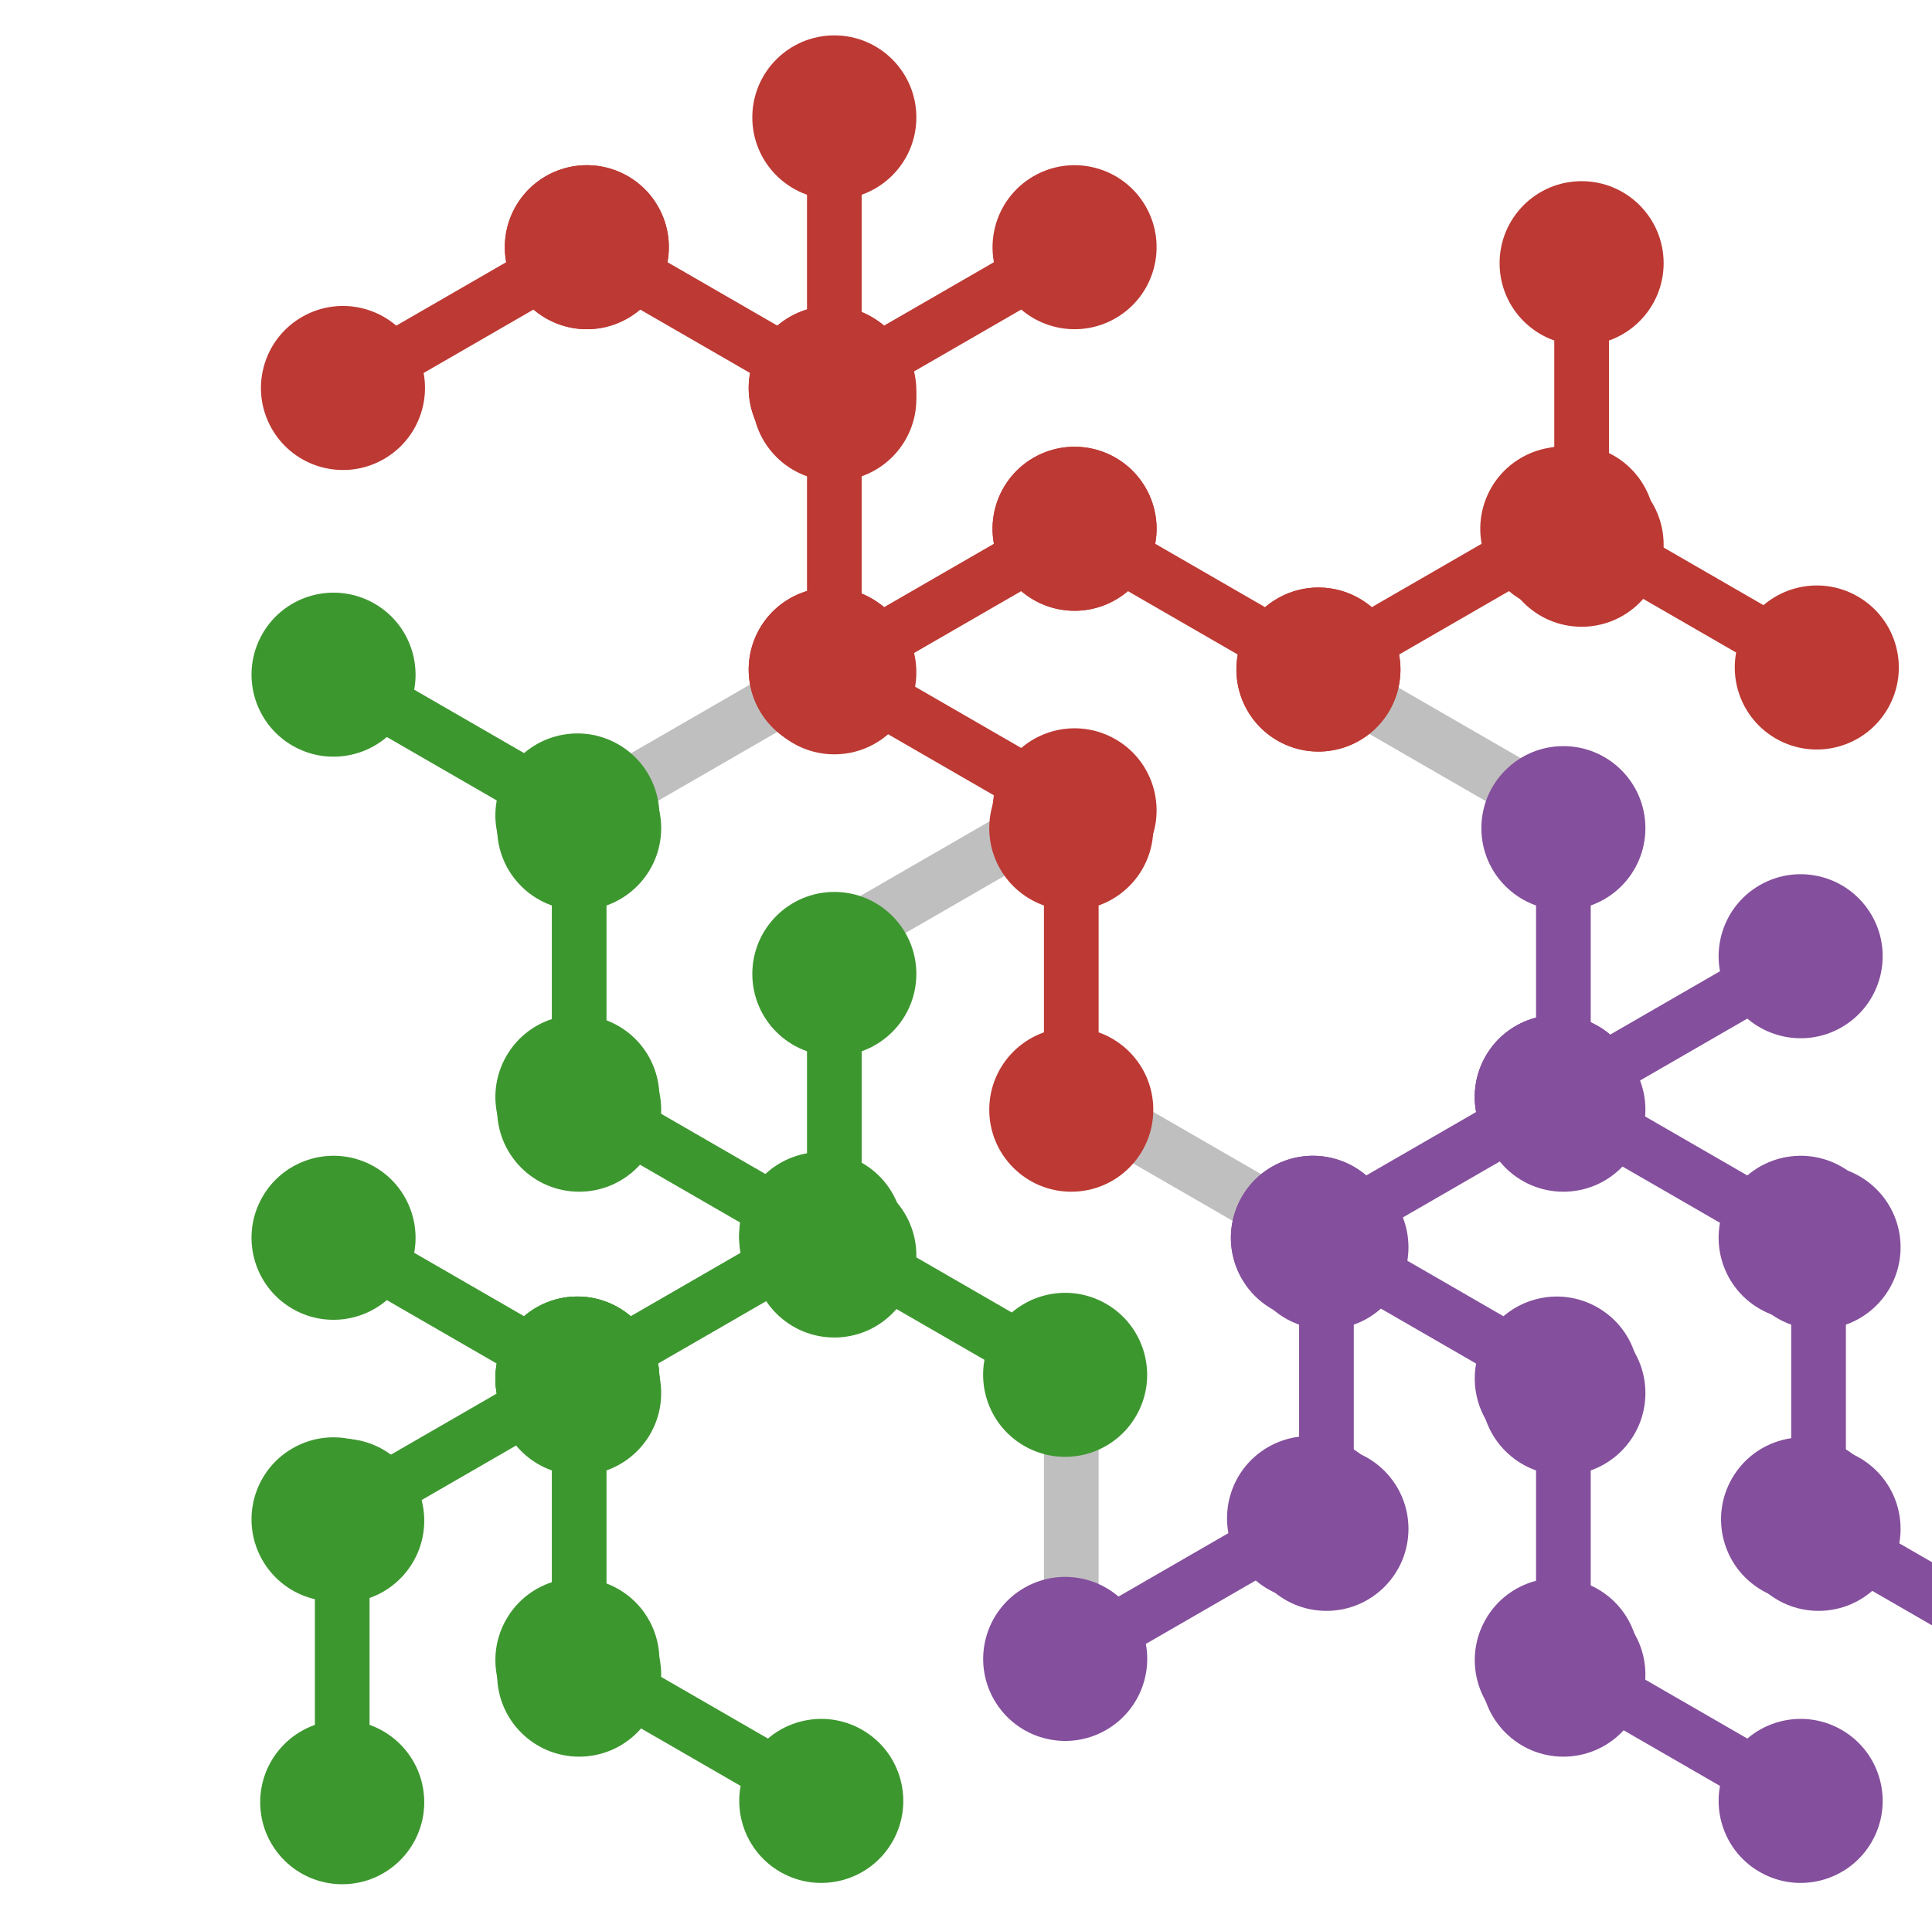
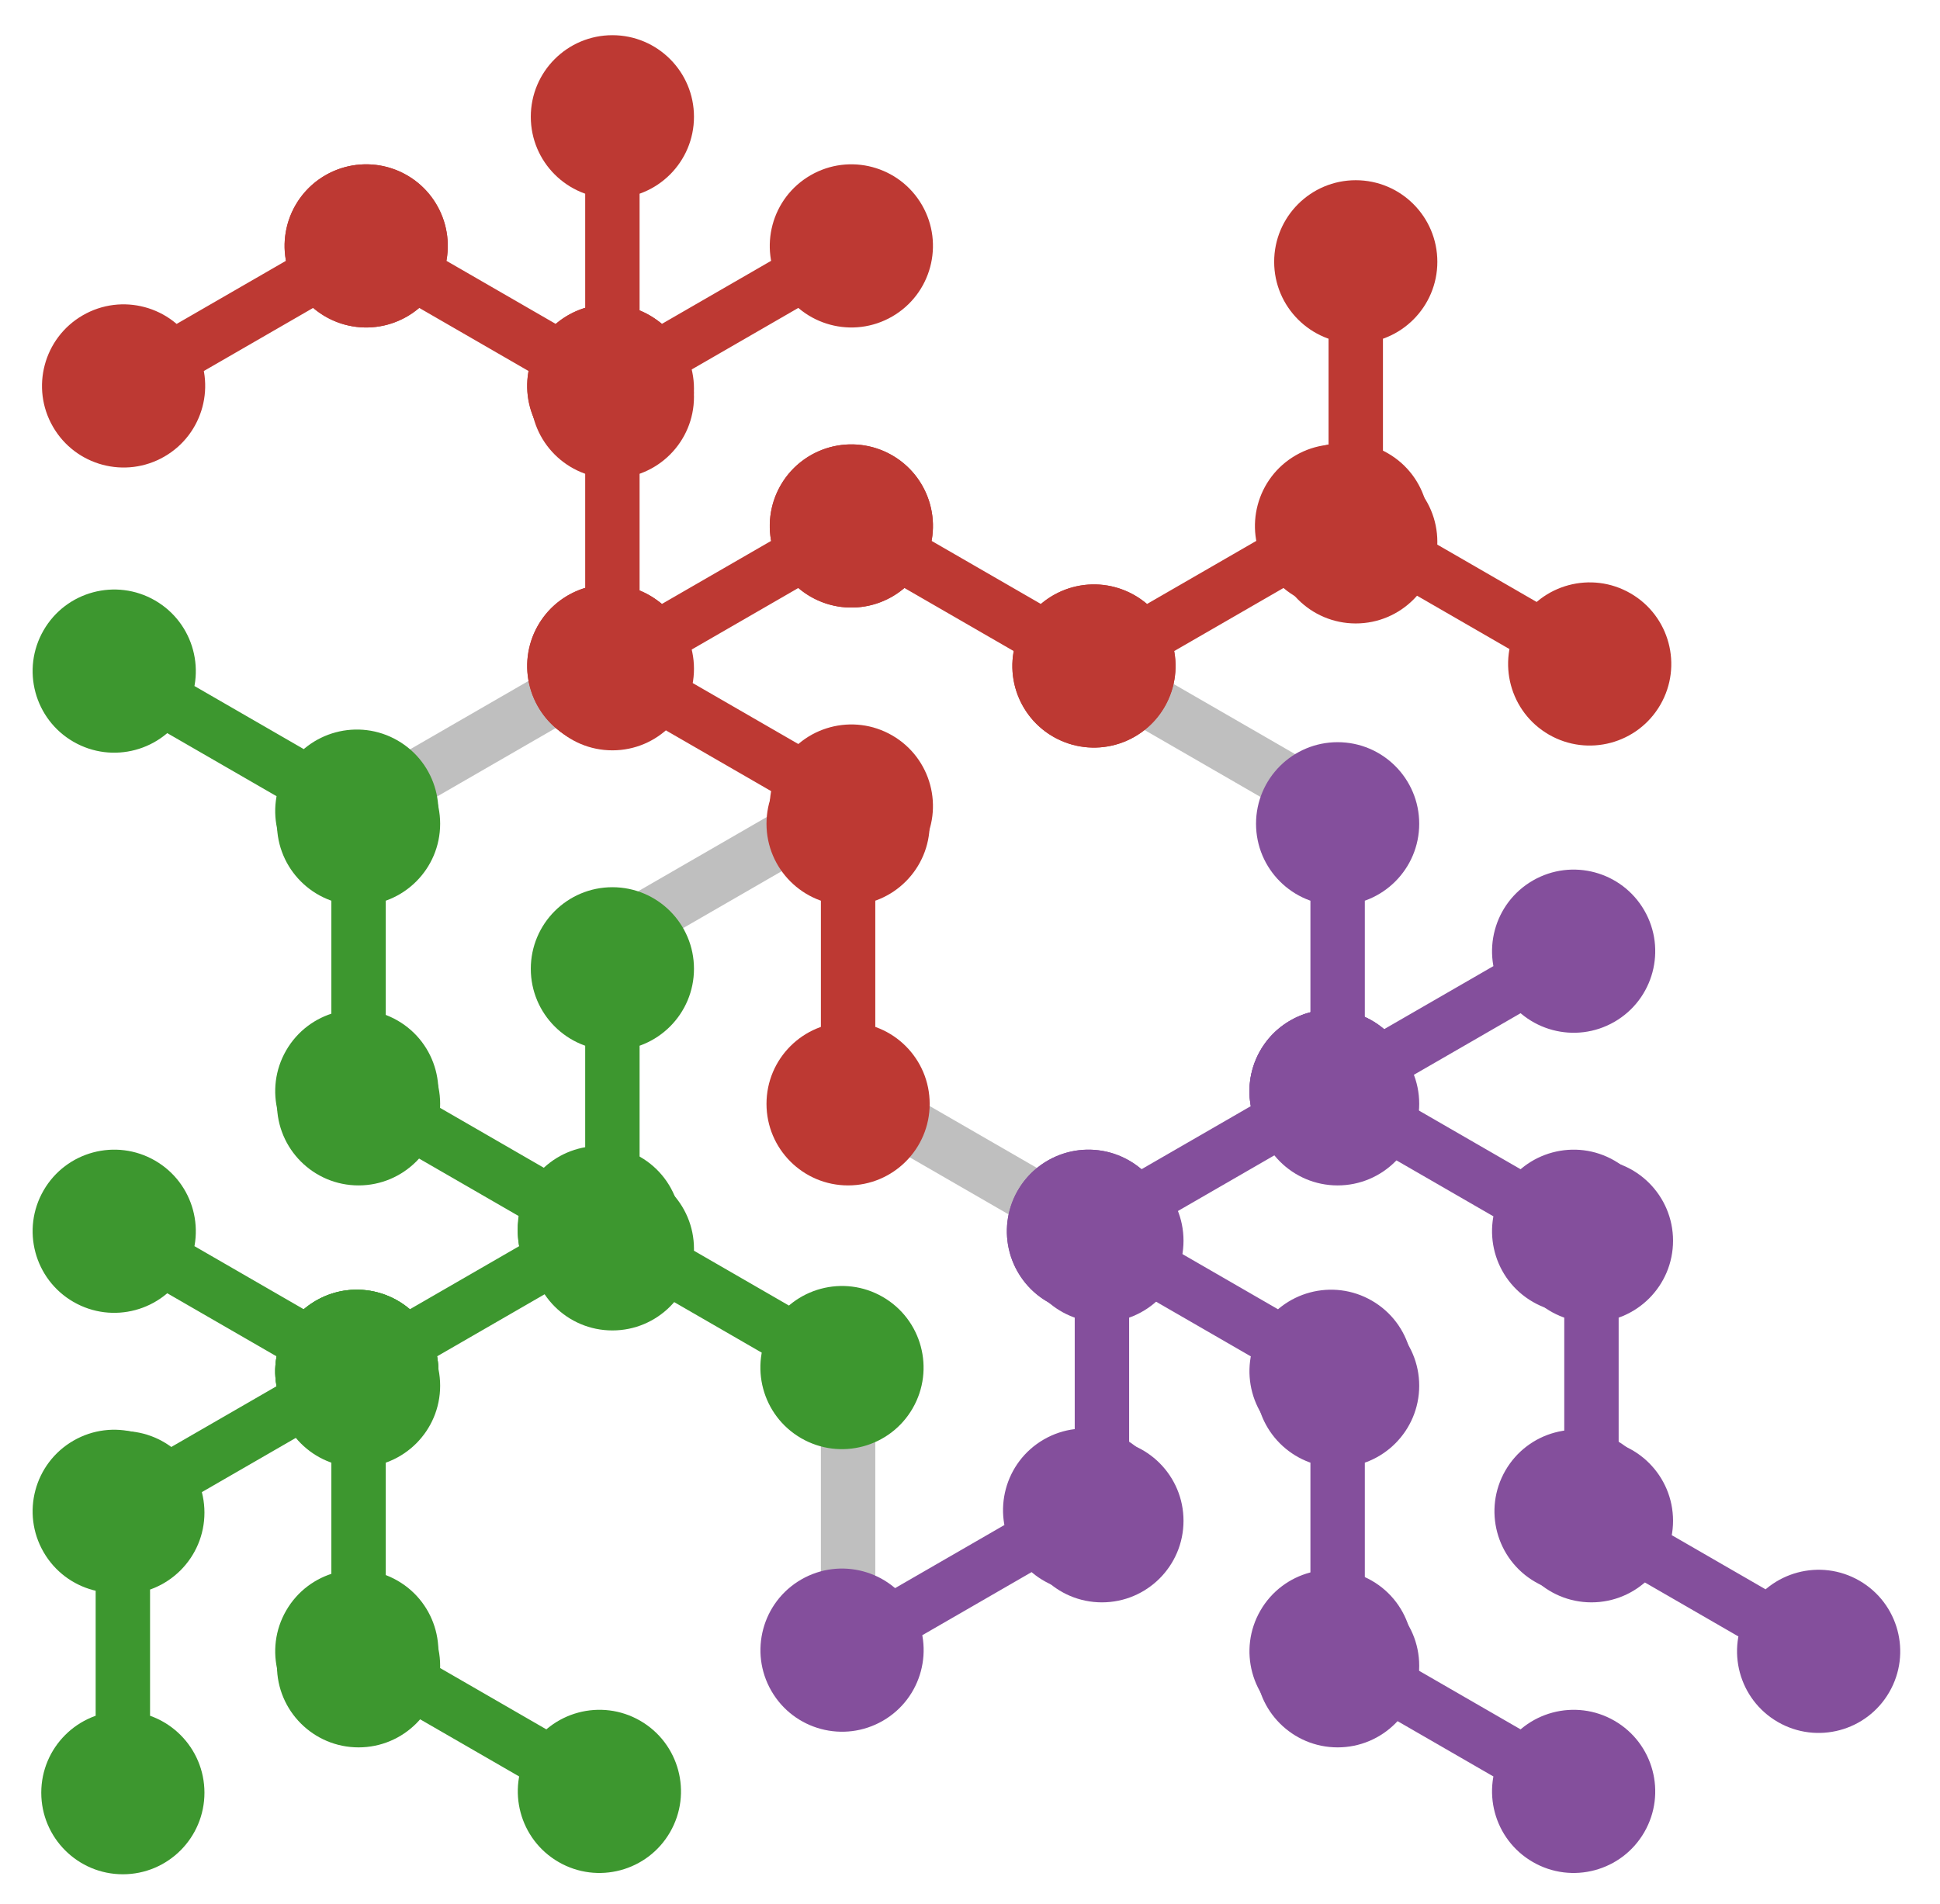
- <svg xmlns="http://www.w3.org/2000/svg" width="100%" height="100%" viewBox="0 0 106 105" version="1.1" xml:space="preserve" style="fill-rule:evenodd;clip-rule:evenodd;stroke-linecap:round;stroke-miterlimit:8;">
-   <g transform="matrix(1,0,0,1,-26,-48)">
+ <svg xmlns="http://www.w3.org/2000/svg" width="100%" height="100%" viewBox="0 0 107 105" version="1.1" xml:space="preserve" style="fill-rule:evenodd;clip-rule:evenodd;stroke-linecap:round;stroke-miterlimit:8;">
+   <g transform="matrix(1,0,0,1,-38,-48)">
    <g transform="matrix(4.01303e-10,7.87402e-05,-7.87402e-05,4.01303e-10,92.501,132.167)">
      <path d="M-98105,98105.5L98106,98105.5" style="fill:none;fill-rule:nonzero;stroke:rgb(191,191,191);stroke-width:38100px;" />
    </g>
    <g transform="matrix(-6.81908e-05,3.93704e-05,-3.93704e-05,-6.81908e-05,68.7494,95.2914)">
      <path d="M-98104.5,98105L98105.5,98105" style="fill:none;fill-rule:nonzero;stroke:rgb(191,191,191);stroke-width:38100px;" />
    </g>
    <g transform="matrix(-6.81912e-05,-3.93697e-05,3.93697e-05,-6.81912e-05,87.6869,118.747)">
      <path d="M-98104.5,98105L98105.5,98105" style="fill:none;fill-rule:nonzero;stroke:rgb(191,191,191);stroke-width:38100px;" />
    </g>
    <g transform="matrix(-6.81912e-05,-3.93697e-05,3.93697e-05,-6.81912e-05,101.681,95.7778)">
      <path d="M-98104.5,98105L98105.5,98105" style="fill:none;fill-rule:nonzero;stroke:rgb(191,191,191);stroke-width:38100px;" />
    </g>
    <g transform="matrix(6.81908e-05,-3.93704e-05,3.93704e-05,6.81908e-05,73.8938,89.5749)">
      <path d="M-98104.5,98105L98105.5,98105" style="fill:none;fill-rule:nonzero;stroke:rgb(191,191,191);stroke-width:38100px;" />
    </g>
    <g transform="matrix(1,0,0,1,39.2761,-4.27618)">
      <path d="M86.268,106.046L72.888,113.77C72.17,114.185 71.253,113.939 70.839,113.221C70.425,112.504 70.67,111.587 71.388,111.172L84.768,103.448C85.485,103.033 86.402,103.279 86.817,103.997C87.231,104.714 86.985,105.631 86.268,106.046ZM83.268,100.849C85.42,99.607 88.172,100.344 89.415,102.497C90.657,104.649 89.92,107.401 87.768,108.644C85.615,109.886 82.863,109.149 81.62,106.997C80.378,104.844 81.115,102.092 83.268,100.849ZM74.388,116.369C72.236,117.611 69.483,116.874 68.241,114.721C66.998,112.569 67.735,109.817 69.888,108.574C72.04,107.332 74.792,108.069 76.035,110.221C77.278,112.374 76.54,115.126 74.388,116.369Z" style="fill:rgb(132,79,156);fill-rule:nonzero;" />
    </g>
    <g transform="matrix(1,0,0,1,39.2761,11.1732)">
      <path d="M72.888,98.321L59.508,106.046C58.791,106.46 57.873,106.214 57.459,105.497C57.045,104.779 57.291,103.862 58.008,103.448L71.388,95.723C72.105,95.309 73.023,95.554 73.437,96.272C73.851,96.989 73.605,97.907 72.888,98.321ZM69.888,93.125C72.04,91.882 74.792,92.62 76.035,94.772C77.278,96.924 76.54,99.676 74.388,100.919C72.235,102.162 69.483,101.424 68.241,99.272C66.998,97.12 67.735,94.367 69.888,93.125ZM61.008,108.644C58.856,109.887 56.104,109.149 54.861,106.997C53.618,104.844 54.356,102.092 56.508,100.85C58.66,99.607 61.412,100.344 62.655,102.497C63.898,104.649 63.16,107.401 61.008,108.644Z" style="fill:rgb(132,79,156);fill-rule:nonzero;" />
    </g>
    <g transform="matrix(1,0,0,1,39.2761,11.1734)">
      <path d="M84.768,106.046L71.388,98.321C70.67,97.907 70.425,96.989 70.839,96.272C71.253,95.554 72.17,95.309 72.888,95.723L86.268,103.448C86.985,103.862 87.231,104.779 86.817,105.497C86.402,106.214 85.485,106.46 84.768,106.046ZM87.768,100.849C89.92,102.092 90.657,104.844 89.415,106.997C88.172,109.149 85.42,109.886 83.268,108.644C81.115,107.401 80.378,104.649 81.62,102.497C82.863,100.344 85.615,99.607 87.768,100.849ZM69.888,100.919C67.736,99.676 66.998,96.924 68.241,94.772C69.483,92.619 72.235,91.882 74.388,93.125C76.54,94.367 77.278,97.119 76.035,99.272C74.792,101.424 72.04,102.162 69.888,100.919Z" style="fill:rgb(132,79,156);fill-rule:nonzero;" />
    </g>
    <g transform="matrix(1,0,0,1,39.2761,26.6231)">
      <path d="M71.388,98.321L58.008,90.596C57.291,90.182 57.045,89.264 57.459,88.547C57.873,87.83 58.791,87.584 59.508,87.998L72.888,95.723C73.605,96.137 73.851,97.054 73.437,97.772C73.023,98.489 72.105,98.735 71.388,98.321ZM74.388,93.125C76.54,94.367 77.278,97.119 76.035,99.272C74.792,101.424 72.04,102.162 69.888,100.919C67.735,99.676 66.998,96.924 68.241,94.772C69.483,92.619 72.235,91.882 74.388,93.125ZM56.508,93.194C54.356,91.952 53.618,89.199 54.861,87.047C56.103,84.895 58.856,84.157 61.008,85.4C63.16,86.643 63.898,89.395 62.655,91.547C61.412,93.699 58.66,94.437 56.508,93.194Z" style="fill:rgb(132,79,156);fill-rule:nonzero;" />
    </g>
    <g transform="matrix(1,0,0,1,39.2761,-10.6085)">
      <path d="M74,104.05L74,119.5C74,120.328 73.329,121 72.5,121C71.672,121 71,120.328 71,119.5L71,104.05C71,103.222 71.672,102.55 72.5,102.55C73.328,102.55 74,103.222 74,104.05ZM68,104.05C68,101.565 70.015,99.55 72.5,99.55C74.985,99.55 77,101.565 77,104.05C77,106.536 74.985,108.55 72.5,108.55C70.015,108.55 68,106.536 68,104.05ZM77,119.5C77,121.985 74.985,124 72.5,124C70.015,124 68,121.985 68,119.5C68,117.015 70.015,115 72.5,115C74.985,115 77,117.015 77,119.5Z" style="fill:rgb(132,79,156);fill-rule:nonzero;" />
    </g>
    <g transform="matrix(1,0,0,1,39.2761,51.3915)">
      <path d="M74,73.05L74,88.5C74,89.328 73.329,90 72.5,90C71.672,90 71,89.328 71,88.5L71,73.05C71,72.222 71.672,71.55 72.5,71.55C73.328,71.55 74,72.222 74,73.05ZM68,73.05C68,70.565 70.015,68.55 72.5,68.55C74.985,68.55 77,70.565 77,73.05C77,75.536 74.985,77.55 72.5,77.55C70.015,77.55 68,75.536 68,73.05ZM77,88.5C77,90.985 74.985,93 72.5,93C70.015,93 68,90.985 68,88.5C68,86.015 70.015,84 72.5,84C74.985,84 77,86.015 77,88.5Z" style="fill:rgb(132,79,156);fill-rule:nonzero;" />
    </g>
    <g transform="matrix(1,0,0,1,39.2761,72.972)">
      <path d="M84.768,75.146L71.388,67.422C70.67,67.007 70.425,66.09 70.839,65.373C71.253,64.655 72.17,64.409 72.888,64.824L86.268,72.548C86.985,72.962 87.231,73.88 86.817,74.597C86.402,75.315 85.485,75.561 84.768,75.146ZM87.768,69.95C89.92,71.193 90.657,73.945 89.415,76.097C88.172,78.25 85.42,78.987 83.268,77.744C81.115,76.502 80.378,73.75 81.62,71.597C82.863,69.445 85.615,68.708 87.768,69.95ZM69.888,70.02C67.736,68.777 66.998,66.025 68.241,63.873C69.483,61.72 72.235,60.983 74.388,62.225C76.54,63.468 77.278,66.22 76.035,68.373C74.792,70.525 72.04,71.262 69.888,70.02Z" style="fill:rgb(132,79,156);fill-rule:nonzero;" />
    </g>
    <g transform="matrix(1,0,0,1,39.2761,35.3915)">
      <path d="M61,81.05L61,96.5C61,97.328 60.329,98 59.5,98C58.672,98 58,97.328 58,96.5L58,81.05C58,80.222 58.672,79.55 59.5,79.55C60.328,79.55 61,80.222 61,81.05ZM55,81.05C55,78.565 57.015,76.55 59.5,76.55C61.985,76.55 64,78.565 64,81.05C64,83.536 61.985,85.55 59.5,85.55C57.015,85.55 55,83.536 55,81.05ZM64,96.5C64,98.985 61.985,101 59.5,101C57.015,101 55,98.985 55,96.5C55,94.015 57.015,92 59.5,92C61.985,92 64,94.015 64,96.5Z" style="fill:rgb(132,79,156);fill-rule:nonzero;" />
    </g>
    <g transform="matrix(1,0,0,1,39.2761,57.3884)">
      <path d="M59.296,75.213L45.917,82.938C45.199,83.352 44.282,83.107 43.868,82.389C43.453,81.672 43.699,80.754 44.417,80.34L57.796,72.615C58.514,72.201 59.431,72.447 59.845,73.164C60.26,73.882 60.014,74.799 59.296,75.213ZM56.296,70.017C58.449,68.775 61.201,69.512 62.443,71.664C63.686,73.817 62.949,76.569 60.796,77.811C58.644,79.054 55.892,78.317 54.649,76.164C53.407,74.012 54.144,71.26 56.296,70.017ZM47.417,85.536C45.264,86.779 42.512,86.042 41.269,83.889C40.027,81.737 40.764,78.985 42.917,77.742C45.069,76.499 47.821,77.237 49.064,79.389C50.306,81.541 49.569,84.294 47.417,85.536Z" style="fill:rgb(132,79,156);fill-rule:nonzero;" />
    </g>
    <g transform="matrix(1,0,0,1,39.2761,-88.6085)">
      <path d="M34,143.05L34,158.5C34,159.328 33.329,160 32.5,160C31.672,160 31,159.328 31,158.5L31,143.05C31,142.222 31.672,141.55 32.5,141.55C33.328,141.55 34,142.222 34,143.05ZM28,143.05C28,140.565 30.015,138.55 32.5,138.55C34.985,138.55 37,140.565 37,143.05C37,145.536 34.985,147.55 32.5,147.55C30.015,147.55 28,145.536 28,143.05ZM37,158.5C37,160.985 34.985,163 32.5,163C30.015,163 28,160.985 28,158.5C28,156.015 30.015,154 32.5,154C34.985,154 37,156.015 37,158.5Z" style="fill:rgb(189,57,51);fill-rule:nonzero;" />
    </g>
    <g transform="matrix(1,0,0,1,39.2761,-58.6085)">
      <path d="M34,128.05L34,143.5C34,144.328 33.329,145 32.5,145C31.672,145 31,144.328 31,143.5L31,128.05C31,127.222 31.672,126.55 32.5,126.55C33.328,126.55 34,127.222 34,128.05ZM28,128.05C28,125.565 30.015,123.55 32.5,123.55C34.985,123.55 37,125.565 37,128.05C37,130.536 34.985,132.55 32.5,132.55C30.015,132.55 28,130.536 28,128.05ZM37,143.5C37,145.985 34.985,148 32.5,148C30.015,148 28,145.985 28,143.5C28,141.015 30.015,139 32.5,139C34.985,139 37,141.015 37,143.5Z" style="fill:rgb(189,57,51);fill-rule:nonzero;" />
    </g>
    <g transform="matrix(1,0,0,1,39.2761,-82.0876)">
      <path d="M46.431,144.951L33.051,152.676C32.333,153.09 31.416,152.845 31.002,152.127C30.588,151.41 30.833,150.492 31.551,150.078L44.931,142.353C45.648,141.939 46.565,142.185 46.98,142.902C47.394,143.62 47.148,144.537 46.431,144.951ZM43.431,139.755C45.583,138.513 48.335,139.25 49.578,141.402C50.82,143.555 50.083,146.307 47.931,147.549C45.778,148.792 43.026,148.055 41.783,145.902C40.541,143.75 41.278,140.998 43.431,139.755ZM34.551,155.274C32.399,156.517 29.646,155.78 28.404,153.627C27.161,151.475 27.899,148.723 30.051,147.48C32.203,146.237 34.955,146.975 36.198,149.127C37.441,151.279 36.703,154.032 34.551,155.274Z" style="fill:rgb(189,57,51);fill-rule:nonzero;" />
    </g>
    <g transform="matrix(1,0,0,1,39.2761,-51.1882)">
      <path d="M46.431,129.502L33.051,137.226C32.333,137.641 31.416,137.395 31.002,136.677C30.588,135.96 30.833,135.043 31.551,134.628L44.931,126.904C45.648,126.489 46.565,126.735 46.98,127.453C47.394,128.17 47.148,129.087 46.431,129.502ZM43.431,124.305C45.583,123.063 48.335,123.8 49.578,125.953C50.82,128.105 50.083,130.857 47.931,132.1C45.778,133.342 43.026,132.605 41.783,130.453C40.541,128.3 41.278,125.548 43.431,124.305ZM34.551,139.825C32.399,141.067 29.646,140.33 28.404,138.177C27.161,136.025 27.899,133.273 30.051,132.03C32.203,130.788 34.955,131.525 36.198,133.677C37.441,135.83 36.703,138.582 34.551,139.825Z" style="fill:rgb(189,57,51);fill-rule:nonzero;" />
    </g>
    <g transform="matrix(1,0,0,1,39.2761,-82.0877)">
      <path d="M19.671,142.353L33.051,150.078C33.768,150.492 34.014,151.41 33.6,152.127C33.186,152.844 32.268,153.09 31.551,152.676L18.171,144.951C17.454,144.537 17.208,143.62 17.622,142.902C18.036,142.185 18.954,141.939 19.671,142.353ZM16.671,147.549C14.519,146.307 13.781,143.555 15.024,141.402C16.266,139.25 19.019,138.513 21.171,139.755C23.323,140.998 24.061,143.75 22.818,145.902C21.575,148.055 18.823,148.792 16.671,147.549ZM34.551,147.48C36.703,148.723 37.441,151.475 36.198,153.627C34.955,155.779 32.203,156.517 30.051,155.274C27.898,154.032 27.161,151.279 28.404,149.127C29.646,146.975 32.398,146.237 34.551,147.48Z" style="fill:rgb(189,57,51);fill-rule:nonzero;" />
    </g>
    <g transform="matrix(1,0,0,1,39.2761,-51.1884)">
      <path d="M46.431,126.904L59.81,134.628C60.528,135.043 60.774,135.96 60.36,136.678C59.945,137.395 59.028,137.641 58.31,137.226L44.931,129.502C44.213,129.088 43.967,128.17 44.382,127.453C44.796,126.735 45.713,126.49 46.431,126.904ZM43.431,132.1C41.278,130.857 40.541,128.105 41.784,125.953C43.026,123.801 45.778,123.063 47.931,124.306C50.083,125.548 50.82,128.3 49.578,130.453C48.335,132.605 45.583,133.343 43.431,132.1ZM61.31,132.03C63.463,133.273 64.2,136.025 62.958,138.178C61.715,140.33 58.963,141.067 56.81,139.825C54.658,138.582 53.921,135.83 55.163,133.677C56.406,131.525 59.158,130.788 61.31,132.03Z" style="fill:rgb(189,57,51);fill-rule:nonzero;" />
    </g>
    <g transform="matrix(1,0,0,1,39.2761,-51.1882)">
      <path d="M73.19,129.502L59.81,137.226C59.093,137.641 58.176,137.395 57.761,136.677C57.347,135.96 57.593,135.043 58.31,134.628L71.69,126.904C72.408,126.489 73.325,126.735 73.739,127.453C74.153,128.17 73.908,129.087 73.19,129.502ZM70.19,124.305C72.342,123.063 75.095,123.8 76.337,125.953C77.58,128.105 76.843,130.857 74.69,132.1C72.538,133.342 69.786,132.605 68.543,130.453C67.3,128.3 68.038,125.548 70.19,124.305ZM61.31,139.825C59.158,141.067 56.406,140.33 55.163,138.177C53.921,136.025 54.658,133.273 56.81,132.03C58.963,130.788 61.715,131.525 62.958,133.677C64.2,135.83 63.463,138.582 61.31,139.825Z" style="fill:rgb(189,57,51);fill-rule:nonzero;" />
    </g>
    <g transform="matrix(1,0,0,1,39.2761,-35.7389)">
      <path d="M33.051,119.179L46.431,126.904C47.148,127.318 47.394,128.235 46.98,128.953C46.565,129.67 45.648,129.916 44.931,129.502L31.551,121.777C30.833,121.363 30.588,120.445 31.002,119.728C31.416,119.011 32.333,118.765 33.051,119.179ZM30.051,124.375C27.899,123.132 27.161,120.38 28.404,118.228C29.646,116.076 32.398,115.338 34.551,116.581C36.703,117.823 37.441,120.576 36.198,122.728C34.955,124.88 32.203,125.618 30.051,124.375ZM47.931,124.306C50.083,125.548 50.82,128.3 49.578,130.453C48.335,132.605 45.583,133.343 43.431,132.1C41.278,130.857 40.541,128.105 41.784,125.953C43.026,123.8 45.778,123.063 47.931,124.306Z" style="fill:rgb(189,57,51);fill-rule:nonzero;" />
    </g>
    <g transform="matrix(1,0,0,1,39.2761,-82.0876)">
      <path d="M19.671,144.951L6.291,152.676C5.574,153.09 4.656,152.845 4.242,152.127C3.828,151.41 4.074,150.492 4.791,150.078L18.171,142.353C18.888,141.939 19.806,142.185 20.22,142.902C20.634,143.62 20.388,144.537 19.671,144.951ZM16.671,139.755C18.823,138.513 21.575,139.25 22.818,141.402C24.06,143.555 23.323,146.307 21.171,147.549C19.018,148.792 16.266,148.055 15.024,145.902C13.781,143.75 14.518,140.998 16.671,139.755ZM7.791,155.274C5.639,156.517 2.887,155.78 1.644,153.627C0.401,151.475 1.139,148.723 3.291,147.48C5.443,146.237 8.195,146.975 9.438,149.127C10.681,151.279 9.943,154.032 7.791,155.274Z" style="fill:rgb(189,57,51);fill-rule:nonzero;" />
    </g>
    <g transform="matrix(1,0,0,1,39.2761,42.0719)">
      <path d="M4.274,87.998L17.654,80.274C18.371,79.859 19.288,80.105 19.703,80.823C20.117,81.54 19.871,82.457 19.154,82.872L5.774,90.596C5.056,91.011 4.139,90.765 3.725,90.047C3.311,89.33 3.556,88.413 4.274,87.998ZM7.274,93.195C5.122,94.437 2.369,93.7 1.127,91.547C-0.116,89.395 0.621,86.643 2.774,85.4C4.926,84.158 7.678,84.895 8.921,87.047C10.164,89.2 9.426,91.952 7.274,93.195ZM16.154,77.675C18.306,76.433 21.058,77.17 22.301,79.323C23.543,81.475 22.806,84.227 20.654,85.47C18.501,86.712 15.749,85.975 14.506,83.823C13.264,81.67 14.001,78.918 16.154,77.675Z" style="fill:rgb(61,151,47);fill-rule:nonzero;" />
    </g>
    <g transform="matrix(1,0,0,1,39.2761,26.6226)">
      <path d="M17.654,95.723L31.033,87.998C31.751,87.584 32.668,87.83 33.082,88.547C33.497,89.265 33.251,90.182 32.533,90.596L19.154,98.321C18.436,98.735 17.519,98.489 17.105,97.772C16.69,97.055 16.936,96.137 17.654,95.723ZM20.654,100.919C18.501,102.162 15.749,101.424 14.507,99.272C13.264,97.12 14.001,94.368 16.154,93.125C18.306,91.882 21.058,92.62 22.301,94.772C23.543,96.924 22.806,99.677 20.654,100.919ZM29.533,85.4C31.686,84.157 34.438,84.895 35.68,87.047C36.923,89.199 36.186,91.952 34.033,93.194C31.881,94.437 29.129,93.7 27.886,91.547C26.644,89.395 27.381,86.643 29.533,85.4Z" style="fill:rgb(61,151,47);fill-rule:nonzero;" />
    </g>
    <g transform="matrix(1,0,0,1,39.2761,26.6223)">
      <path d="M5.774,87.998L19.154,95.723C19.871,96.137 20.117,97.055 19.703,97.772C19.288,98.49 18.371,98.735 17.654,98.321L4.274,90.596C3.556,90.182 3.311,89.265 3.725,88.547C4.139,87.83 5.056,87.584 5.774,87.998ZM2.774,93.195C0.622,91.952 -0.116,89.2 1.127,87.047C2.369,84.895 5.121,84.158 7.274,85.4C9.426,86.643 10.164,89.395 8.921,91.547C7.678,93.7 4.926,94.437 2.774,93.195ZM20.654,93.125C22.806,94.368 23.543,97.12 22.301,99.272C21.058,101.424 18.306,102.162 16.154,100.919C14.001,99.677 13.264,96.924 14.506,94.772C15.749,92.62 18.501,91.882 20.654,93.125Z" style="fill:rgb(61,151,47);fill-rule:nonzero;" />
    </g>
    <g transform="matrix(1,0,0,1,39.2761,11.1725)">
      <path d="M19.154,95.723L32.533,103.448C33.251,103.862 33.497,104.78 33.083,105.497C32.668,106.214 31.751,106.46 31.033,106.046L17.654,98.321C16.936,97.907 16.69,96.99 17.105,96.272C17.519,95.555 18.436,95.309 19.154,95.723ZM16.154,100.919C14.001,99.677 13.264,96.925 14.507,94.772C15.749,92.62 18.501,91.883 20.654,93.125C22.806,94.368 23.543,97.12 22.301,99.272C21.058,101.425 18.306,102.162 16.154,100.919ZM34.033,100.85C36.186,102.093 36.923,104.845 35.681,106.997C34.438,109.149 31.686,109.887 29.533,108.644C27.381,107.402 26.644,104.649 27.886,102.497C29.129,100.345 31.881,99.607 34.033,100.85Z" style="fill:rgb(61,151,47);fill-rule:nonzero;" />
    </g>
    <g transform="matrix(1,0,0,1,39.2761,51.3915)">
      <path d="M17,88.5L17,73.05C17,72.222 17.671,71.55 18.5,71.55C19.328,71.55 20,72.222 20,73.05L20,88.5C20,89.328 19.328,90 18.5,90C17.672,90 17,89.328 17,88.5ZM23,88.5C23,90.985 20.985,93 18.5,93C16.015,93 14,90.985 14,88.5C14,86.015 16.015,84 18.5,84C20.985,84 23,86.015 23,88.5ZM14,73.05C14,70.565 16.015,68.55 18.5,68.55C20.985,68.55 23,70.565 23,73.05C23,75.536 20.985,77.55 18.5,77.55C16.015,77.55 14,75.536 14,73.05Z" style="fill:rgb(61,151,47);fill-rule:nonzero;" />
    </g>
    <g transform="matrix(1,0,0,1,39.2761,-10.6085)">
      <path d="M17,119.5L17,104.05C17,103.222 17.671,102.55 18.5,102.55C19.328,102.55 20,103.222 20,104.05L20,119.5C20,120.328 19.328,121 18.5,121C17.672,121 17,120.328 17,119.5ZM23,119.5C23,121.985 20.985,124 18.5,124C16.015,124 14,121.985 14,119.5C14,117.015 16.015,115 18.5,115C20.985,115 23,117.015 23,119.5ZM14,104.05C14,101.565 16.015,99.55 18.5,99.55C20.985,99.55 23,101.565 23,104.05C23,106.536 20.985,108.55 18.5,108.55C16.015,108.55 14,106.536 14,104.05Z" style="fill:rgb(61,151,47);fill-rule:nonzero;" />
    </g>
    <g transform="matrix(1,0,0,1,39.2761,-35.1762)">
      <path d="M5.774,118.898L19.154,126.622C19.871,127.036 20.117,127.954 19.703,128.671C19.288,129.389 18.371,129.635 17.654,129.22L4.274,121.496C3.556,121.081 3.311,120.164 3.725,119.447C4.139,118.729 5.056,118.483 5.774,118.898ZM2.774,124.094C0.622,122.851 -0.116,120.099 1.127,117.947C2.369,115.794 5.121,115.057 7.274,116.299C9.426,117.542 10.164,120.294 8.921,122.447C7.678,124.599 4.926,125.336 2.774,124.094ZM20.654,124.024C22.806,125.267 23.543,128.019 22.301,130.171C21.058,132.324 18.306,133.061 16.154,131.818C14.001,130.576 13.264,127.824 14.506,125.671C15.749,123.519 18.501,122.782 20.654,124.024Z" style="fill:rgb(61,151,47);fill-rule:nonzero;" />
    </g>
    <g transform="matrix(1,0,0,1,39.2761,5.39155)">
      <path d="M31,111.5L31,96.05C31,95.222 31.671,94.55 32.5,94.55C33.328,94.55 34,95.222 34,96.05L34,111.5C34,112.328 33.328,113 32.5,113C31.672,113 31,112.328 31,111.5ZM37,111.5C37,113.985 34.985,116 32.5,116C30.015,116 28,113.985 28,111.5C28,109.015 30.015,107 32.5,107C34.985,107 37,109.015 37,111.5ZM28,96.05C28,93.565 30.015,91.55 32.5,91.55C34.985,91.55 37,93.565 37,96.05C37,98.536 34.985,100.55 32.5,100.55C30.015,100.55 28,98.536 28,96.05Z" style="fill:rgb(61,151,47);fill-rule:nonzero;" />
    </g>
    <g transform="matrix(1,0,0,1,39.2761,26.2129)">
      <path d="M32.533,88.203L45.913,95.928C46.631,96.342 46.876,97.259 46.462,97.977C46.048,98.694 45.131,98.94 44.413,98.526L31.033,90.801C30.316,90.387 30.07,89.47 30.484,88.752C30.899,88.035 31.816,87.789 32.533,88.203ZM29.533,93.399C27.381,92.157 26.644,89.404 27.886,87.252C29.129,85.1 31.881,84.362 34.033,85.605C36.186,86.848 36.923,89.6 35.68,91.752C34.438,93.904 31.686,94.642 29.533,93.399ZM47.413,93.33C49.565,94.572 50.303,97.325 49.06,99.477C47.818,101.629 45.065,102.367 42.913,101.124C40.761,99.881 40.023,97.129 41.266,94.977C42.509,92.825 45.261,92.087 47.413,93.33Z" style="fill:rgb(61,151,47);fill-rule:nonzero;" />
    </g>
    <g transform="matrix(1,0,0,1,39.2761,72.9717)">
      <path d="M19.154,64.824L32.534,72.548C33.251,72.963 33.497,73.88 33.083,74.597C32.668,75.315 31.751,75.561 31.034,75.146L17.654,67.422C16.936,67.008 16.69,66.09 17.105,65.373C17.519,64.655 18.436,64.409 19.154,64.824ZM16.154,70.02C14.001,68.777 13.264,66.025 14.507,63.873C15.749,61.72 18.501,60.983 20.654,62.226C22.806,63.468 23.543,66.22 22.301,68.373C21.058,70.525 18.306,71.262 16.154,70.02ZM34.034,69.95C36.186,71.193 36.923,73.945 35.681,76.097C34.438,78.25 31.686,78.987 29.534,77.745C27.381,76.502 26.644,73.75 27.886,71.597C29.129,69.445 31.881,68.708 34.034,69.95Z" style="fill:rgb(61,151,47);fill-rule:nonzero;" />
    </g>
    <g transform="matrix(1,0,0,1,39.2761,-51.4128)">
      <path d="M85.653,137.339L72.273,129.614C71.556,129.2 71.31,128.282 71.724,127.565C72.139,126.848 73.056,126.602 73.773,127.016L87.153,134.741C87.871,135.155 88.117,136.072 87.702,136.79C87.288,137.507 86.371,137.753 85.653,137.339ZM88.653,132.143C90.806,133.385 91.543,136.137 90.3,138.29C89.058,140.442 86.306,141.179 84.153,139.937C82.001,138.694 81.264,135.942 82.506,133.79C83.749,131.637 86.501,130.9 88.653,132.143ZM70.773,132.212C68.621,130.969 67.884,128.217 69.126,126.065C70.369,123.913 73.121,123.175 75.273,124.418C77.426,125.661 78.163,128.413 76.921,130.565C75.678,132.717 72.926,133.455 70.773,132.212Z" style="fill:rgb(189,57,51);fill-rule:nonzero;" />
    </g>
    <g transform="matrix(1,0,0,1,39.2761,-72.6085)">
      <path d="M75,135.05L75,150.5C75,151.328 74.329,152 73.5,152C72.672,152 72,151.328 72,150.5L72,135.05C72,134.222 72.672,133.55 73.5,133.55C74.328,133.55 75,134.222 75,135.05ZM69,135.05C69,132.565 71.015,130.55 73.5,130.55C75.985,130.55 78,132.565 78,135.05C78,137.536 75.985,139.55 73.5,139.55C71.015,139.55 69,137.536 69,135.05ZM78,150.5C78,152.985 75.985,155 73.5,155C71.015,155 69,152.985 69,150.5C69,148.015 71.015,146 73.5,146C75.985,146 78,148.015 78,150.5Z" style="fill:rgb(189,57,51);fill-rule:nonzero;" />
    </g>
    <g transform="matrix(1,0,0,1,39.2761,35.3915)">
      <path d="M88,81.05L88,96.5C88,97.328 87.329,98 86.5,98C85.672,98 85,97.328 85,96.5L85,81.05C85,80.222 85.672,79.55 86.5,79.55C87.328,79.55 88,80.222 88,81.05ZM82,81.05C82,78.565 84.015,76.55 86.5,76.55C88.985,76.55 91,78.565 91,81.05C91,83.536 88.985,85.55 86.5,85.55C84.015,85.55 82,83.536 82,81.05ZM91,96.5C91,98.985 88.985,101 86.5,101C84.015,101 82,98.985 82,96.5C82,94.015 84.015,92 86.5,92C88.985,92 91,94.015 91,96.5Z" style="fill:rgb(132,79,156);fill-rule:nonzero;" />
    </g>
    <g transform="matrix(1,0,0,1,39.2761,57.5216)">
      <path d="M98.28,82.872L84.9,75.147C84.183,74.733 83.937,73.815 84.351,73.098C84.766,72.38 85.683,72.135 86.4,72.549L99.78,80.273C100.498,80.688 100.744,81.605 100.329,82.322C99.915,83.04 98.998,83.286 98.28,82.872ZM101.28,77.675C103.433,78.918 104.17,81.67 102.927,83.822C101.685,85.975 98.933,86.712 96.78,85.47C94.628,84.227 93.891,81.475 95.133,79.323C96.376,77.17 99.128,76.433 101.28,77.675ZM83.401,77.745C81.248,76.502 80.511,73.75 81.753,71.598C82.996,69.445 85.748,68.708 87.9,69.951C90.053,71.193 90.79,73.945 89.548,76.098C88.305,78.25 85.553,78.988 83.401,77.745Z" style="fill:rgb(132,79,156);fill-rule:nonzero;" />
    </g>
    <g transform="matrix(1,0,0,1,39.2761,-10.6085)">
      <path d="M47,104.05L47,119.5C47,120.328 46.329,121 45.5,121C44.672,121 44,120.328 44,119.5L44,104.05C44,103.222 44.672,102.55 45.5,102.55C46.328,102.55 47,103.222 47,104.05ZM41,104.05C41,101.565 43.015,99.55 45.5,99.55C47.985,99.55 50,101.565 50,104.05C50,106.536 47.985,108.55 45.5,108.55C43.015,108.55 41,106.536 41,104.05ZM50,119.5C50,121.985 47.985,124 45.5,124C43.015,124 41,121.985 41,119.5C41,117.015 43.015,115 45.5,115C47.985,115 50,117.015 50,119.5Z" style="fill:rgb(189,57,51);fill-rule:nonzero;" />
    </g>
    <g transform="matrix(1,0,0,1,39.2761,65.3915)">
      <path d="M4,81.5L4,66.05C4,65.222 4.671,64.55 5.5,64.55C6.328,64.55 7,65.222 7,66.05L7,81.5C7,82.328 6.328,83 5.5,83C4.672,83 4,82.328 4,81.5ZM10,81.5C10,83.985 7.985,86 5.5,86C3.015,86 1,83.985 1,81.5C1,79.015 3.015,77 5.5,77C7.985,77 10,79.015 10,81.5ZM1,66.05C1,63.565 3.015,61.55 5.5,61.55C7.985,61.55 10,63.565 10,66.05C10,68.536 7.985,70.55 5.5,70.55C3.015,70.55 1,68.536 1,66.05Z" style="fill:rgb(61,151,47);fill-rule:nonzero;" />
    </g>
  </g>
</svg>
